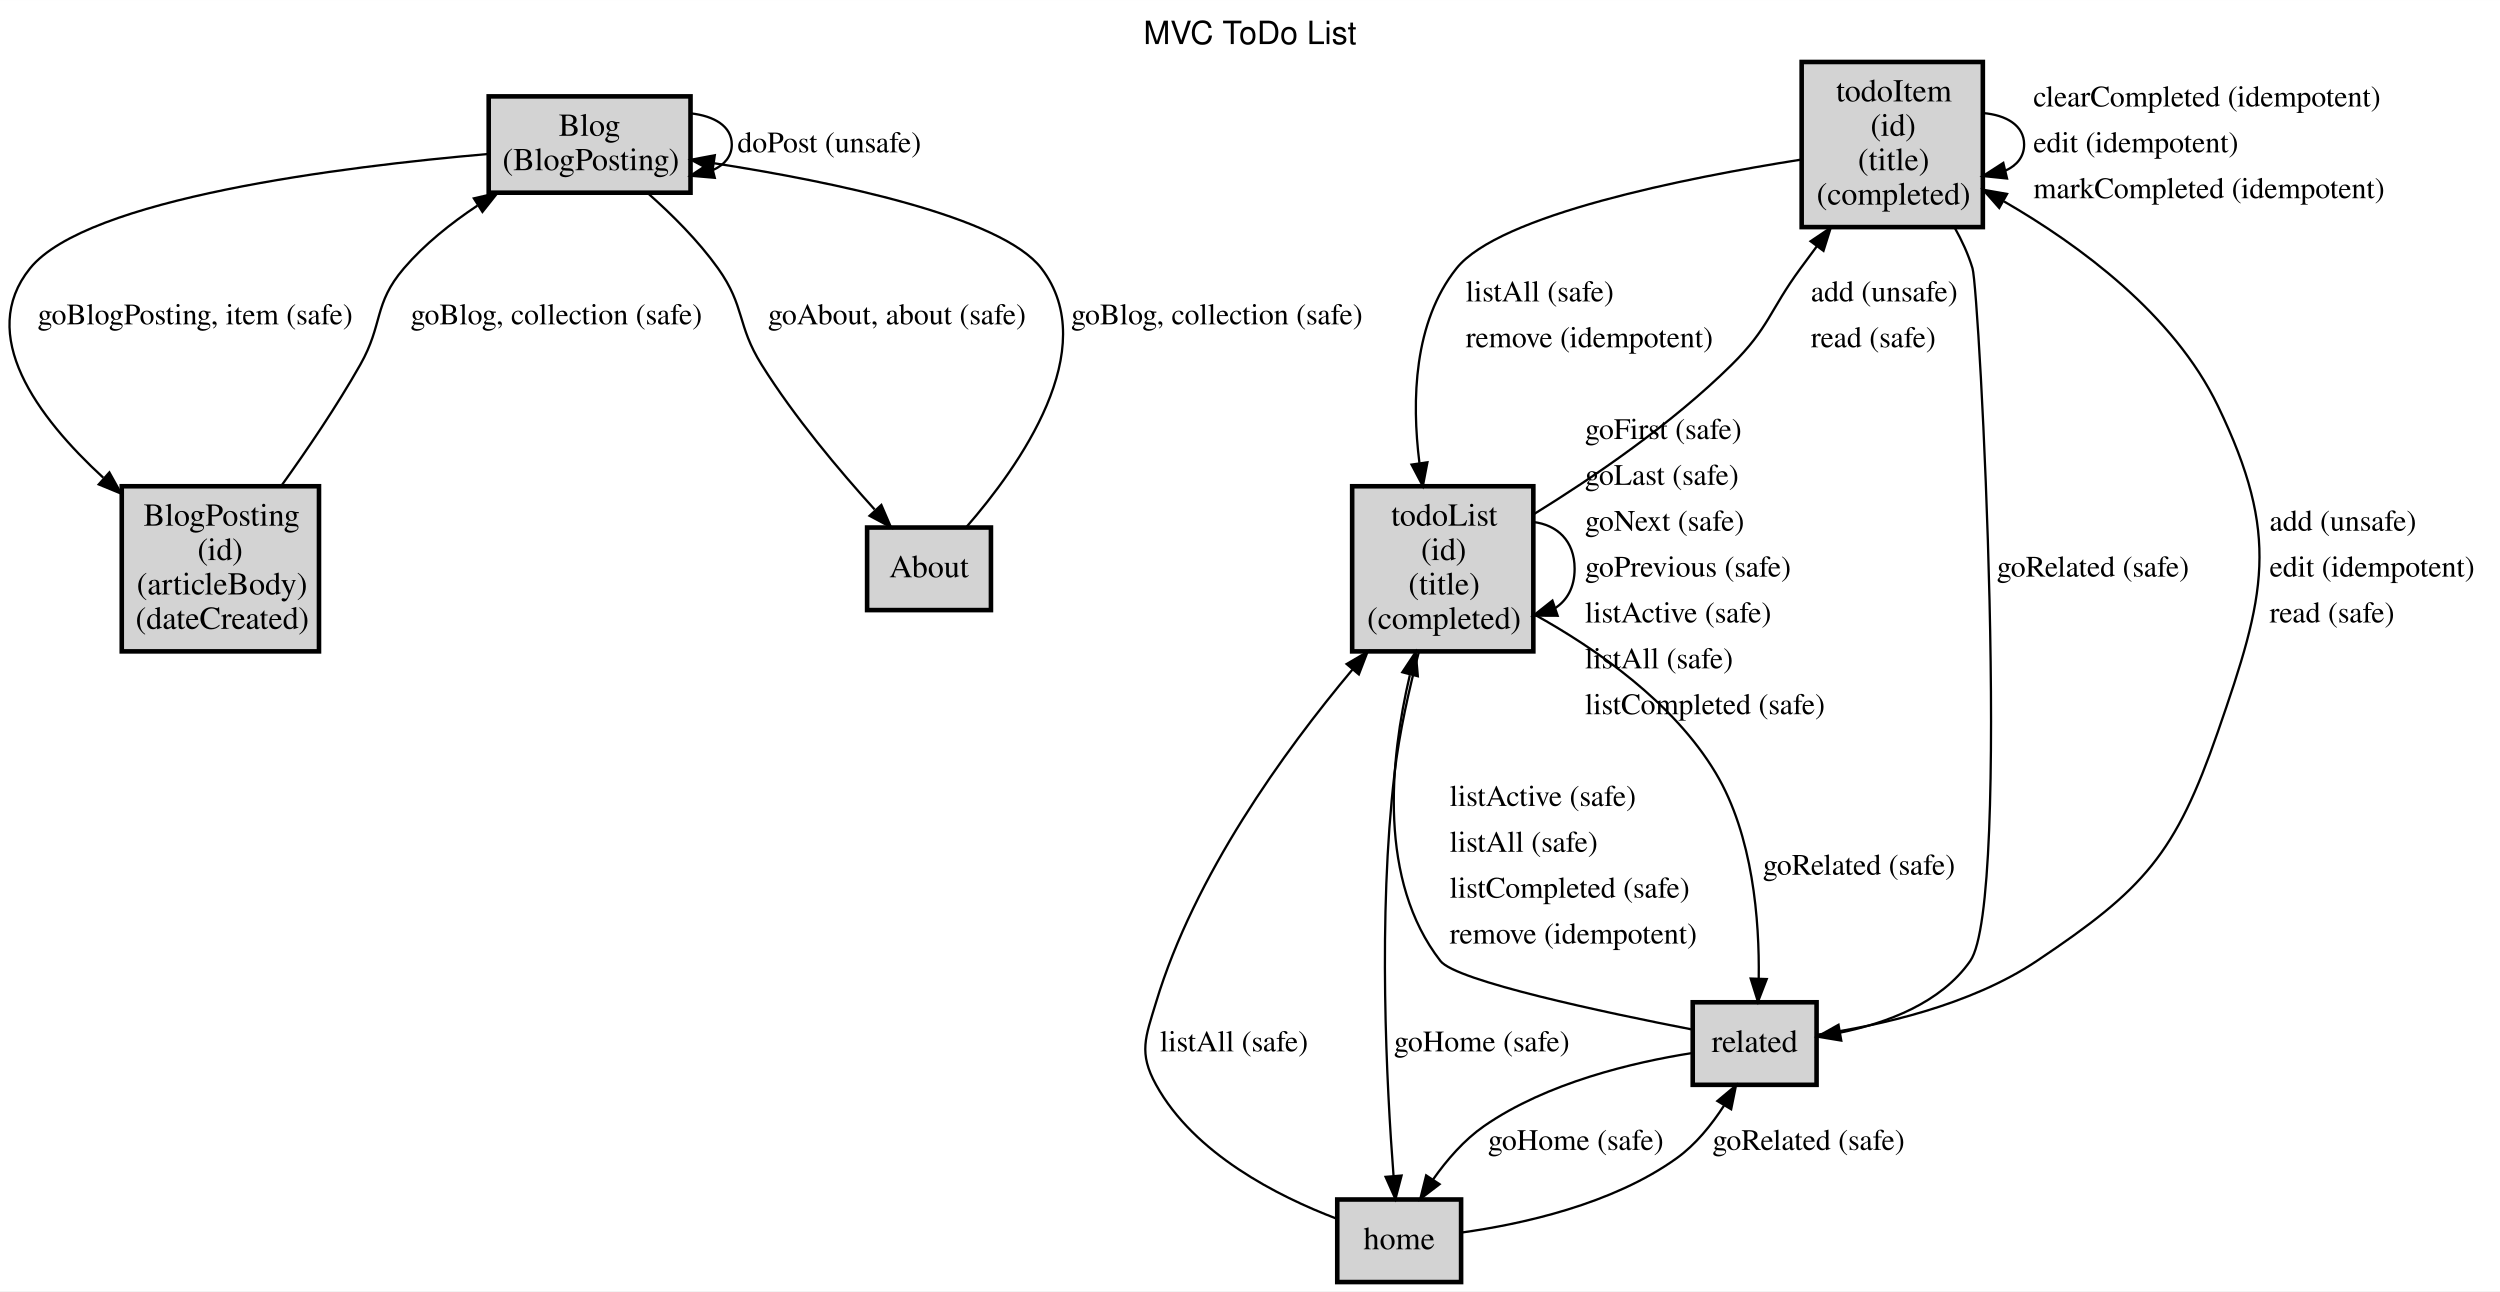
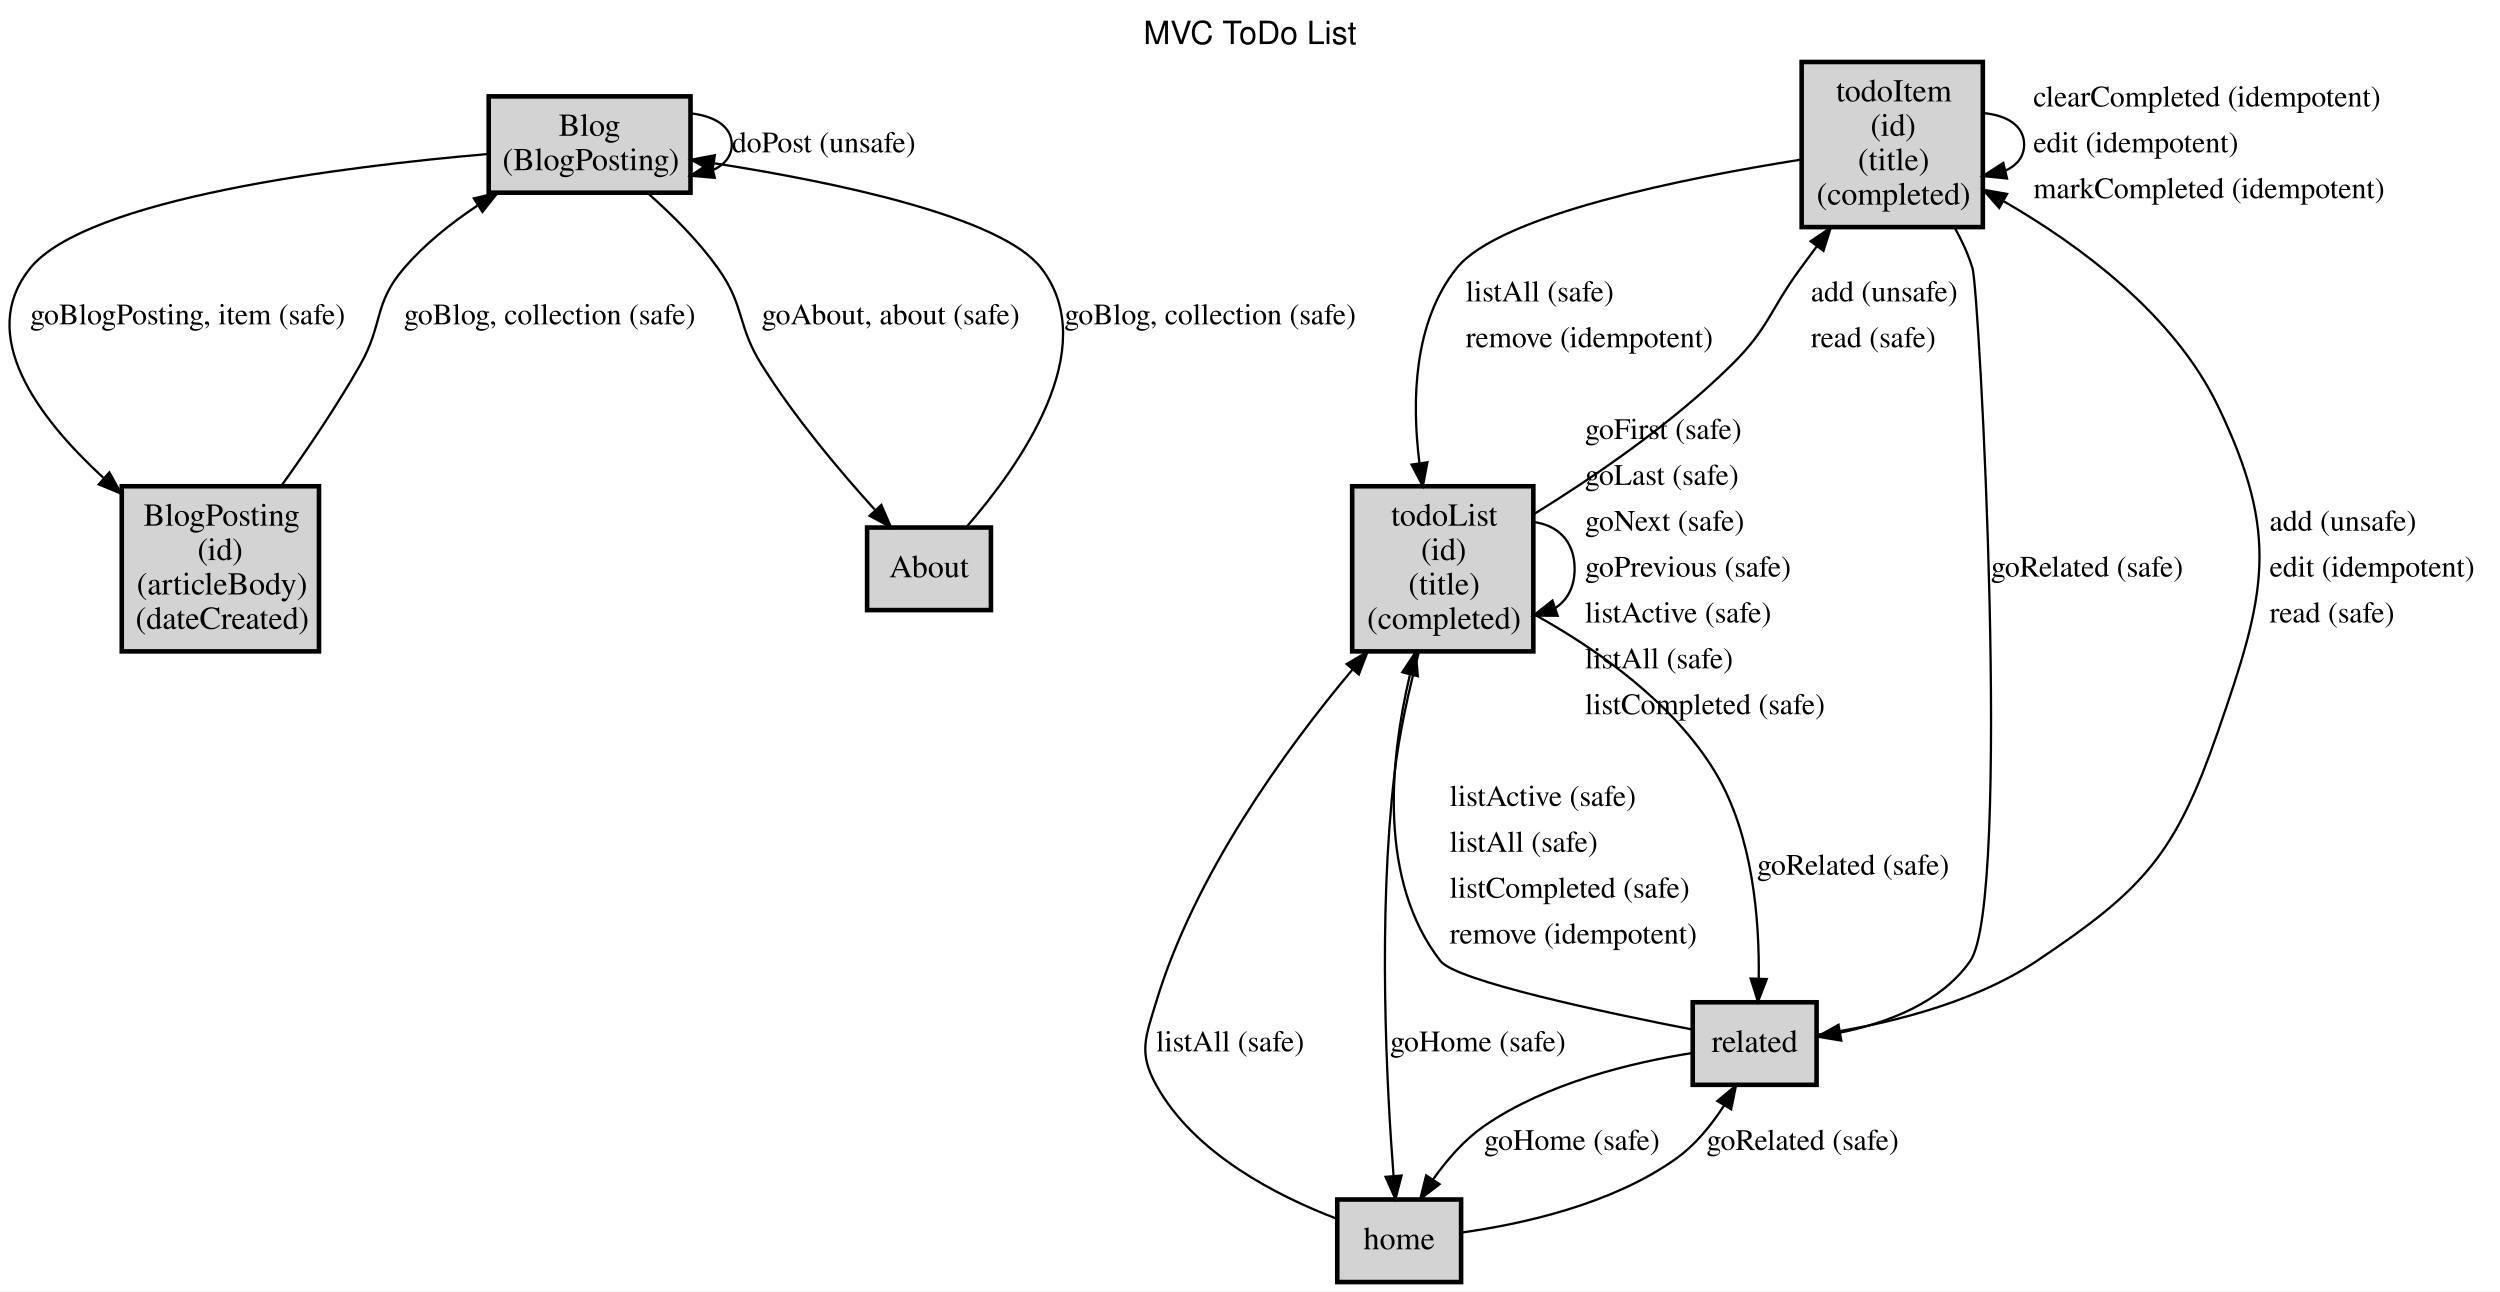
<svg xmlns="http://www.w3.org/2000/svg" xmlns:xlink="http://www.w3.org/1999/xlink" width="1090pt" height="563pt" viewBox="0.00 0.00 1090.09 563.00">
  <g id="graph0" class="graph" transform="scale(1 1) rotate(0) translate(4 559)">
    <g id="a_graph0">
      <a xlink:href="index.html" xlink:title="MVC ToDo List" target="_parent">
        <polygon fill="white" stroke="transparent" points="-4,4 -4,-559 1086.09,-559 1086.09,4 -4,4" />
        <text text-anchor="middle" x="541.05" y="-539.8" font-family="Helvetica,sans-Serif" font-size="14.00">MVC ToDo List</text>
      </a>
    </g>
    <g id="node1" class="node">
      <g id="a_node1">
        <a xlink:href="docs/semantic.Blog.html" xlink:title="&lt;TABLE&gt;" target="_parent">
          <polygon fill="lightgray" stroke="black" stroke-width="2" points="297.09,-517 209.09,-517 209.09,-475 297.09,-475 297.09,-517" />
          <text text-anchor="start" x="239.59" y="-499.8" font-family="Times,serif" font-size="14.00">Blog</text>
          <text text-anchor="start" x="215.09" y="-484.8" font-family="Times,serif" font-size="14.00">(BlogPosting)</text>
        </a>
      </g>
    </g>
    <g id="edge3" class="edge">
      <g id="a_edge3">
        <a xlink:href="docs/unsafe.doPost.html" xlink:title="doPost (unsafe)" target="_parent">
          <path fill="none" stroke="black" d="M297.11,-509.6C307.46,-508.48 315.09,-503.95 315.09,-496 315.09,-490.91 311.96,-487.22 306.99,-484.93" />
          <polygon fill="black" stroke="black" points="307.67,-481.49 297.11,-482.4 305.93,-488.27 307.67,-481.49" />
        </a>
      </g>
      <g id="a_edge3-label">
        <a xlink:href="docs/unsafe.doPost.html" xlink:title="doPost (unsafe)" target="_parent">
-           <text text-anchor="middle" x="357.59" y="-492.6" font-family="Times,serif" font-size="13.00">doPost (unsafe)</text>
+           <text text-anchor="start" x="315.09" y="-492.6" font-family="Times,serif" font-size="13.00">doPost (unsafe)</text>
        </a>
      </g>
    </g>
    <g id="node2" class="node">
      <g id="a_node2">
        <a xlink:href="docs/semantic.BlogPosting.html" xlink:title="&lt;TABLE&gt;" target="_parent">
          <polygon fill="lightgray" stroke="black" stroke-width="2" points="135.09,-347 49.09,-347 49.09,-275 135.09,-275 135.09,-347" />
          <text text-anchor="start" x="58.59" y="-329.8" font-family="Times,serif" font-size="14.00">BlogPosting</text>
          <text text-anchor="start" x="82.09" y="-314.8" font-family="Times,serif" font-size="14.00">(id)</text>
          <text text-anchor="start" x="55.59" y="-299.8" font-family="Times,serif" font-size="14.00">(articleBody)</text>
          <text text-anchor="start" x="55.09" y="-284.8" font-family="Times,serif" font-size="14.00">(dateCreated)</text>
        </a>
      </g>
    </g>
    <g id="edge4" class="edge">
      <g id="a_edge4">
        <a xlink:href="docs/safe.goBlogPosting.html" xlink:title="goBlogPosting, item (safe)" target="_parent">
          <path fill="none" stroke="black" d="M208.87,-491.88C145.49,-486.39 33.71,-472.54 9.09,-442 -14.2,-413.1 12.06,-377.39 41.05,-350.71" />
          <polygon fill="black" stroke="black" points="43.69,-353.04 48.85,-343.78 39.05,-347.8 43.69,-353.04" />
        </a>
      </g>
      <g id="a_edge4-label">
        <a xlink:href="docs/safe.goBlogPosting.html" xlink:title="goBlogPosting, item (safe)" target="_parent">
-           <text text-anchor="middle" x="81.09" y="-417.6" font-family="Times,serif" font-size="13.00">goBlogPosting, item (safe)</text>
+           <text text-anchor="start" x="9.09" y="-417.6" font-family="Times,serif" font-size="13.00">goBlogPosting, item (safe)</text>
        </a>
      </g>
    </g>
    <g id="node5" class="node">
      <g id="a_node5">
        <a xlink:href="docs/semantic.About.html" xlink:title="About" target="_parent">
          <polygon fill="lightgray" stroke="black" stroke-width="2" points="428.09,-329 374.09,-329 374.09,-293 428.09,-293 428.09,-329" />
          <text text-anchor="middle" x="401.09" y="-307.3" font-family="Times,serif" font-size="14.00">About</text>
        </a>
      </g>
    </g>
    <g id="edge2" class="edge">
      <g id="a_edge2">
        <a xlink:href="docs/safe.goAbout.html" xlink:title="goAbout, about (safe)" target="_parent">
          <path fill="none" stroke="black" d="M278.34,-474.9C288.8,-465.67 300.47,-454.1 309.09,-442 320.98,-425.31 317.23,-417.37 328.09,-400 342.38,-377.14 362.04,-353.78 377.37,-336.87" />
          <polygon fill="black" stroke="black" points="380.3,-338.85 384.5,-329.12 375.15,-334.11 380.3,-338.85" />
        </a>
      </g>
      <g id="a_edge2-label">
        <a xlink:href="docs/safe.goAbout.html" xlink:title="goAbout, about (safe)" target="_parent">
-           <text text-anchor="middle" x="387.09" y="-417.6" font-family="Times,serif" font-size="13.00">goAbout, about (safe)</text>
+           <text text-anchor="start" x="328.09" y="-417.6" font-family="Times,serif" font-size="13.00">goAbout, about (safe)</text>
        </a>
      </g>
    </g>
    <g id="edge5" class="edge">
      <g id="a_edge5">
        <a xlink:href="docs/safe.goBlog.html" xlink:title="goBlog, collection (safe)" target="_parent">
          <path fill="none" stroke="black" d="M118.54,-347.01C129.87,-362.78 142.83,-381.89 153.09,-400 163.19,-417.83 158.77,-426.44 172.09,-442 181.06,-452.48 192.61,-461.68 204.15,-469.36" />
          <polygon fill="black" stroke="black" points="202.62,-472.53 212.94,-474.92 206.36,-466.62 202.62,-472.53" />
        </a>
      </g>
      <g id="a_edge5-label">
        <a xlink:href="docs/safe.goBlog.html" xlink:title="goBlog, collection (safe)" target="_parent">
-           <text text-anchor="middle" x="238.59" y="-417.6" font-family="Times,serif" font-size="13.00">goBlog, collection (safe)</text>
+           <text text-anchor="start" x="172.09" y="-417.6" font-family="Times,serif" font-size="13.00">goBlog, collection (safe)</text>
        </a>
      </g>
    </g>
    <g id="node3" class="node">
      <g id="a_node3">
        <a xlink:href="docs/semantic.todoItem.html" xlink:title="&lt;TABLE&gt;" target="_parent">
          <polygon fill="lightgray" stroke="black" stroke-width="2" points="860.59,-532 781.59,-532 781.59,-460 860.59,-460 860.59,-532" />
          <text text-anchor="start" x="796.59" y="-514.8" font-family="Times,serif" font-size="14.00">todoItem</text>
          <text text-anchor="start" x="811.59" y="-499.8" font-family="Times,serif" font-size="14.00">(id)</text>
          <text text-anchor="start" x="806.09" y="-484.8" font-family="Times,serif" font-size="14.00">(title)</text>
          <text text-anchor="start" x="788.09" y="-469.8" font-family="Times,serif" font-size="14.00">(completed)</text>
        </a>
      </g>
    </g>
    <g id="edge12" class="edge">
      <path fill="none" stroke="black" d="M860.6,-509.73C870.85,-508.89 878.59,-504.31 878.59,-496 878.59,-490.68 875.42,-486.88 870.44,-484.62" />
      <polygon fill="black" stroke="black" points="871.14,-481.19 860.6,-482.27 869.51,-488 871.14,-481.19" />
      <g id="a_edge12_0">
        <a xlink:href="docs/idempotent.clearCompleted.html" xlink:title="&lt;TABLE&gt;">
          <text text-anchor="start" x="882.59" y="-512.6" font-family="Times,serif" font-size="13.00">clearCompleted (idempotent)</text>
        </a>
      </g>
      <g id="a_edge12_1">
        <a xlink:href="docs/idempotent.edit.html" xlink:title="&lt;TABLE&gt;">
          <text text-anchor="start" x="882.59" y="-492.6" font-family="Times,serif" font-size="13.00">edit (idempotent)</text>
        </a>
      </g>
      <g id="a_edge12_2">
        <a xlink:href="docs/idempotent.markCompleted.html" xlink:title="&lt;TABLE&gt;">
          <text text-anchor="start" x="882.59" y="-472.6" font-family="Times,serif" font-size="13.00">markCompleted (idempotent)</text>
        </a>
      </g>
    </g>
    <g id="node4" class="node">
      <g id="a_node4">
        <a xlink:href="docs/semantic.todoList.html" xlink:title="&lt;TABLE&gt;" target="_parent">
          <polygon fill="lightgray" stroke="black" stroke-width="2" points="664.59,-347 585.59,-347 585.59,-275 664.59,-275 664.59,-347" />
          <text text-anchor="start" x="602.59" y="-329.8" font-family="Times,serif" font-size="14.00">todoList</text>
          <text text-anchor="start" x="615.59" y="-314.8" font-family="Times,serif" font-size="14.00">(id)</text>
          <text text-anchor="start" x="610.09" y="-299.8" font-family="Times,serif" font-size="14.00">(title)</text>
          <text text-anchor="start" x="592.09" y="-284.8" font-family="Times,serif" font-size="14.00">(completed)</text>
        </a>
      </g>
    </g>
    <g id="edge13" class="edge">
      <path fill="none" stroke="black" d="M781.24,-489.41C731.22,-481.51 649.7,-465.37 631.09,-442 612.43,-418.57 611.49,-384.55 614.92,-357.18" />
      <polygon fill="black" stroke="black" points="618.41,-357.46 616.42,-347.06 611.49,-356.44 618.41,-357.46" />
      <g id="a_edge13_3">
        <a xlink:href="docs/safe.listAll.html" xlink:title="&lt;TABLE&gt;">
          <text text-anchor="start" x="635.09" y="-427.6" font-family="Times,serif" font-size="13.00">listAll (safe)</text>
        </a>
      </g>
      <g id="a_edge13_4">
        <a xlink:href="docs/idempotent.remove.html" xlink:title="&lt;TABLE&gt;">
          <text text-anchor="start" x="635.09" y="-407.6" font-family="Times,serif" font-size="13.00">remove (idempotent)</text>
        </a>
      </g>
    </g>
    <g id="node7" class="node">
      <g id="a_node7">
        <a xlink:href="docs/semantic.related.html" xlink:title="related" target="_parent">
          <polygon fill="lightgray" stroke="black" stroke-width="2" points="788.09,-122 734.09,-122 734.09,-86 788.09,-86 788.09,-122" />
          <text text-anchor="middle" x="761.09" y="-100.3" font-family="Times,serif" font-size="14.00">related</text>
        </a>
      </g>
    </g>
    <g id="edge11" class="edge">
      <g id="a_edge11">
        <a xlink:href="docs/safe.goRelated.html" xlink:title="goRelated (safe)" target="_parent">
          <path fill="none" stroke="black" d="M848.21,-459.92C851.45,-454.2 854.25,-448.13 856.09,-442 859.05,-432.14 873.25,-166.04 855.09,-140 842.31,-121.67 818.72,-112.92 798.37,-108.76" />
          <polygon fill="black" stroke="black" points="798.86,-105.29 788.41,-107.01 797.65,-112.18 798.86,-105.29" />
        </a>
      </g>
      <g id="a_edge11-label">
        <a xlink:href="docs/safe.goRelated.html" xlink:title="goRelated (safe)" target="_parent">
-           <text text-anchor="middle" x="908.59" y="-307.6" font-family="Times,serif" font-size="13.00">goRelated (safe)</text>
+           <text text-anchor="start" x="864.09" y="-307.6" font-family="Times,serif" font-size="13.00">goRelated (safe)</text>
        </a>
      </g>
    </g>
    <g id="edge16" class="edge">
      <path fill="none" stroke="black" d="M664.61,-334.7C690.85,-350.89 725.11,-374.29 751.09,-400 767.4,-416.13 767.51,-423.51 781.09,-442 783.4,-445.15 785.81,-448.4 788.23,-451.66" />
      <polygon fill="black" stroke="black" points="785.49,-453.83 794.28,-459.75 791.1,-449.64 785.49,-453.83" />
      <g id="a_edge16_5">
        <a xlink:href="docs/unsafe.add.html" xlink:title="&lt;TABLE&gt;">
          <text text-anchor="start" x="785.59" y="-427.6" font-family="Times,serif" font-size="13.00">add (unsafe)</text>
        </a>
      </g>
      <g id="a_edge16_6">
        <a xlink:href="docs/safe.read.html" xlink:title="&lt;TABLE&gt;">
          <text text-anchor="start" x="785.59" y="-407.6" font-family="Times,serif" font-size="13.00">read (safe)</text>
        </a>
      </g>
    </g>
    <g id="edge17" class="edge">
      <path fill="none" stroke="black" d="M664.6,-331.41C674.85,-330.16 682.59,-323.35 682.59,-311 682.59,-302.89 679.26,-297.18 674.07,-293.85" />
      <polygon fill="black" stroke="black" points="675.19,-290.53 664.6,-290.59 672.91,-297.15 675.19,-290.53" />
      <g id="a_edge17_7">
        <a xlink:href="docs/safe.goFirst.html" xlink:title="&lt;TABLE&gt;">
          <text text-anchor="start" x="687.09" y="-367.6" font-family="Times,serif" font-size="13.00">goFirst (safe)</text>
        </a>
      </g>
      <g id="a_edge17_8">
        <a xlink:href="docs/safe.goLast.html" xlink:title="&lt;TABLE&gt;">
          <text text-anchor="start" x="687.09" y="-347.6" font-family="Times,serif" font-size="13.00">goLast (safe)</text>
        </a>
      </g>
      <g id="a_edge17_9">
        <a xlink:href="docs/safe.goNext.html" xlink:title="&lt;TABLE&gt;">
          <text text-anchor="start" x="687.09" y="-327.6" font-family="Times,serif" font-size="13.00">goNext (safe)</text>
        </a>
      </g>
      <g id="a_edge17_10">
        <a xlink:href="docs/safe.goPrevious.html" xlink:title="&lt;TABLE&gt;">
          <text text-anchor="start" x="687.09" y="-307.6" font-family="Times,serif" font-size="13.00">goPrevious (safe)</text>
        </a>
      </g>
      <g id="a_edge17_11">
        <a xlink:href="docs/safe.listActive.html" xlink:title="&lt;TABLE&gt;">
          <text text-anchor="start" x="687.09" y="-287.6" font-family="Times,serif" font-size="13.00">listActive (safe)</text>
        </a>
      </g>
      <g id="a_edge17_12">
        <a xlink:href="docs/safe.listAll.html" xlink:title="&lt;TABLE&gt;">
          <text text-anchor="start" x="687.09" y="-267.6" font-family="Times,serif" font-size="13.00">listAll (safe)</text>
        </a>
      </g>
      <g id="a_edge17_13">
        <a xlink:href="docs/safe.listCompleted.html" xlink:title="&lt;TABLE&gt;">
          <text text-anchor="start" x="687.09" y="-247.6" font-family="Times,serif" font-size="13.00">listCompleted (safe)</text>
        </a>
      </g>
    </g>
    <g id="node6" class="node">
      <g id="a_node6">
        <a xlink:href="docs/semantic.home.html" xlink:title="home" target="_parent">
          <polygon fill="lightgray" stroke="black" stroke-width="2" points="633.09,-36 579.09,-36 579.09,0 633.09,0 633.09,-36" />
          <text text-anchor="middle" x="606.09" y="-14.3" font-family="Times,serif" font-size="14.00">home</text>
        </a>
      </g>
    </g>
    <g id="edge14" class="edge">
      <g id="a_edge14">
        <a xlink:href="docs/safe.goHome.html" xlink:title="goHome (safe)" target="_parent">
          <path fill="none" stroke="black" d="M614.69,-274.8C610.5,-258.84 606.16,-239.63 604.09,-222 596.73,-159.45 600.62,-85.31 603.64,-46.24" />
          <polygon fill="black" stroke="black" points="607.14,-46.44 604.46,-36.19 600.16,-45.87 607.14,-46.44" />
        </a>
      </g>
      <g id="a_edge14-label">
        <a xlink:href="docs/safe.goHome.html" xlink:title="goHome (safe)" target="_parent">
-           <text text-anchor="middle" x="642.09" y="-100.6" font-family="Times,serif" font-size="13.00">goHome (safe)</text>
+           <text text-anchor="start" x="602.09" y="-100.6" font-family="Times,serif" font-size="13.00">goHome (safe)</text>
        </a>
      </g>
    </g>
    <g id="edge15" class="edge">
      <g id="a_edge15">
        <a xlink:href="docs/safe.goRelated.html" xlink:title="goRelated (safe)" target="_parent">
          <path fill="none" stroke="black" d="M664.87,-291.18C691.76,-276.29 725.62,-252.87 744.09,-222 760.43,-194.69 763.21,-157.54 762.87,-132.49" />
          <polygon fill="black" stroke="black" points="766.36,-132.12 762.54,-122.23 759.36,-132.34 766.36,-132.12" />
        </a>
      </g>
      <g id="a_edge15-label">
        <a xlink:href="docs/safe.goRelated.html" xlink:title="goRelated (safe)" target="_parent">
-           <text text-anchor="middle" x="806.59" y="-177.6" font-family="Times,serif" font-size="13.00">goRelated (safe)</text>
+           <text text-anchor="start" x="762.09" y="-177.6" font-family="Times,serif" font-size="13.00">goRelated (safe)</text>
        </a>
      </g>
    </g>
    <g id="edge1" class="edge">
      <g id="a_edge1">
        <a xlink:href="docs/safe.goBlog.html" xlink:title="goBlog, collection (safe)" target="_parent">
          <path fill="none" stroke="black" d="M417.32,-329.14C440.37,-355.59 476.94,-406.97 450.09,-442 432.77,-464.6 359.5,-479.72 307.39,-487.84" />
          <polygon fill="black" stroke="black" points="306.64,-484.41 297.27,-489.37 307.68,-491.33 306.64,-484.41" />
        </a>
      </g>
      <g id="a_edge1-label">
        <a xlink:href="docs/safe.goBlog.html" xlink:title="goBlog, collection (safe)" target="_parent">
-           <text text-anchor="middle" x="526.59" y="-417.6" font-family="Times,serif" font-size="13.00">goBlog, collection (safe)</text>
+           <text text-anchor="start" x="460.09" y="-417.6" font-family="Times,serif" font-size="13.00">goBlog, collection (safe)</text>
        </a>
      </g>
    </g>
    <g id="edge7" class="edge">
      <g id="a_edge7">
        <a xlink:href="docs/safe.listAll.html" xlink:title="listAll (safe)" target="_parent">
          <path fill="none" stroke="black" d="M578.68,-27.69C553.18,-37.41 516.69,-55.87 500.09,-86 492.37,-100.01 495.46,-106.68 500.09,-122 516.79,-177.29 555.68,-231.22 585.68,-267.03" />
          <polygon fill="black" stroke="black" points="583.18,-269.49 592.32,-274.84 588.51,-264.96 583.18,-269.49" />
        </a>
      </g>
      <g id="a_edge7-label">
        <a xlink:href="docs/safe.listAll.html" xlink:title="listAll (safe)" target="_parent">
-           <text text-anchor="middle" x="534.09" y="-100.6" font-family="Times,serif" font-size="13.00">listAll (safe)</text>
+           <text text-anchor="start" x="500.09" y="-100.6" font-family="Times,serif" font-size="13.00">listAll (safe)</text>
        </a>
      </g>
    </g>
    <g id="edge6" class="edge">
      <g id="a_edge6">
        <a xlink:href="docs/safe.goRelated.html" xlink:title="goRelated (safe)" target="_parent">
          <path fill="none" stroke="black" d="M633.37,-21.6C659.51,-25.24 699.03,-33.84 727.09,-54 735.37,-59.94 742.3,-68.56 747.71,-76.91" />
          <polygon fill="black" stroke="black" points="744.84,-78.94 752.96,-85.74 750.85,-75.35 744.84,-78.94" />
        </a>
      </g>
      <g id="a_edge6-label">
        <a xlink:href="docs/safe.goRelated.html" xlink:title="goRelated (safe)" target="_parent">
-           <text text-anchor="middle" x="784.59" y="-57.6" font-family="Times,serif" font-size="13.00">goRelated (safe)</text>
+           <text text-anchor="start" x="740.09" y="-57.6" font-family="Times,serif" font-size="13.00">goRelated (safe)</text>
        </a>
      </g>
    </g>
    <g id="edge9" class="edge">
      <path fill="none" stroke="black" d="M788.55,-107.88C814.92,-111.73 854.94,-120.49 884.09,-140 931.16,-171.5 944.51,-186.5 963.09,-240 983.8,-299.62 990.5,-325.15 963.09,-382 943.83,-421.95 902.81,-452.13 869.79,-471.21" />
      <polygon fill="black" stroke="black" points="867.73,-468.35 860.72,-476.29 871.15,-474.46 867.73,-468.35" />
      <g id="a_edge9_14">
        <a xlink:href="docs/unsafe.add.html" xlink:title="&lt;TABLE&gt;">
          <text text-anchor="start" x="985.59" y="-327.6" font-family="Times,serif" font-size="13.00">add (unsafe)</text>
        </a>
      </g>
      <g id="a_edge9_15">
        <a xlink:href="docs/idempotent.edit.html" xlink:title="&lt;TABLE&gt;">
          <text text-anchor="start" x="985.59" y="-307.6" font-family="Times,serif" font-size="13.00">edit (idempotent)</text>
        </a>
      </g>
      <g id="a_edge9_16">
        <a xlink:href="docs/safe.read.html" xlink:title="&lt;TABLE&gt;">
          <text text-anchor="start" x="985.59" y="-287.6" font-family="Times,serif" font-size="13.00">read (safe)</text>
        </a>
      </g>
    </g>
    <g id="edge10" class="edge">
      <path fill="none" stroke="black" d="M733.83,-110.12C695.84,-117.52 630.87,-131.28 624.09,-140 596.95,-174.94 601.94,-227.25 610.73,-264.61" />
      <polygon fill="black" stroke="black" points="607.45,-265.89 613.29,-274.73 614.23,-264.17 607.45,-265.89" />
      <g id="a_edge10_17">
        <a xlink:href="docs/safe.listActive.html" xlink:title="&lt;TABLE&gt;">
          <text text-anchor="start" x="628.09" y="-207.6" font-family="Times,serif" font-size="13.00">listActive (safe)</text>
        </a>
      </g>
      <g id="a_edge10_18">
        <a xlink:href="docs/safe.listAll.html" xlink:title="&lt;TABLE&gt;">
          <text text-anchor="start" x="628.09" y="-187.6" font-family="Times,serif" font-size="13.00">listAll (safe)</text>
        </a>
      </g>
      <g id="a_edge10_19">
        <a xlink:href="docs/safe.listCompleted.html" xlink:title="&lt;TABLE&gt;">
          <text text-anchor="start" x="628.09" y="-167.6" font-family="Times,serif" font-size="13.00">listCompleted (safe)</text>
        </a>
      </g>
      <g id="a_edge10_20">
        <a xlink:href="docs/idempotent.remove.html" xlink:title="&lt;TABLE&gt;">
          <text text-anchor="start" x="628.09" y="-147.6" font-family="Times,serif" font-size="13.00">remove (idempotent)</text>
        </a>
      </g>
    </g>
    <g id="edge8" class="edge">
      <g id="a_edge8">
        <a xlink:href="docs/safe.goHome.html" xlink:title="goHome (safe)" target="_parent">
          <path fill="none" stroke="black" d="M733.68,-99.84C708.31,-95.83 670.49,-86.99 643.09,-68 634.38,-61.96 626.85,-53.22 620.9,-44.78" />
          <polygon fill="black" stroke="black" points="623.7,-42.67 615.29,-36.23 617.85,-46.51 623.7,-42.67" />
        </a>
      </g>
      <g id="a_edge8-label">
        <a xlink:href="docs/safe.goHome.html" xlink:title="goHome (safe)" target="_parent">
-           <text text-anchor="middle" x="683.09" y="-57.6" font-family="Times,serif" font-size="13.00">goHome (safe)</text>
+           <text text-anchor="start" x="643.09" y="-57.6" font-family="Times,serif" font-size="13.00">goHome (safe)</text>
        </a>
      </g>
    </g>
  </g>
</svg>
